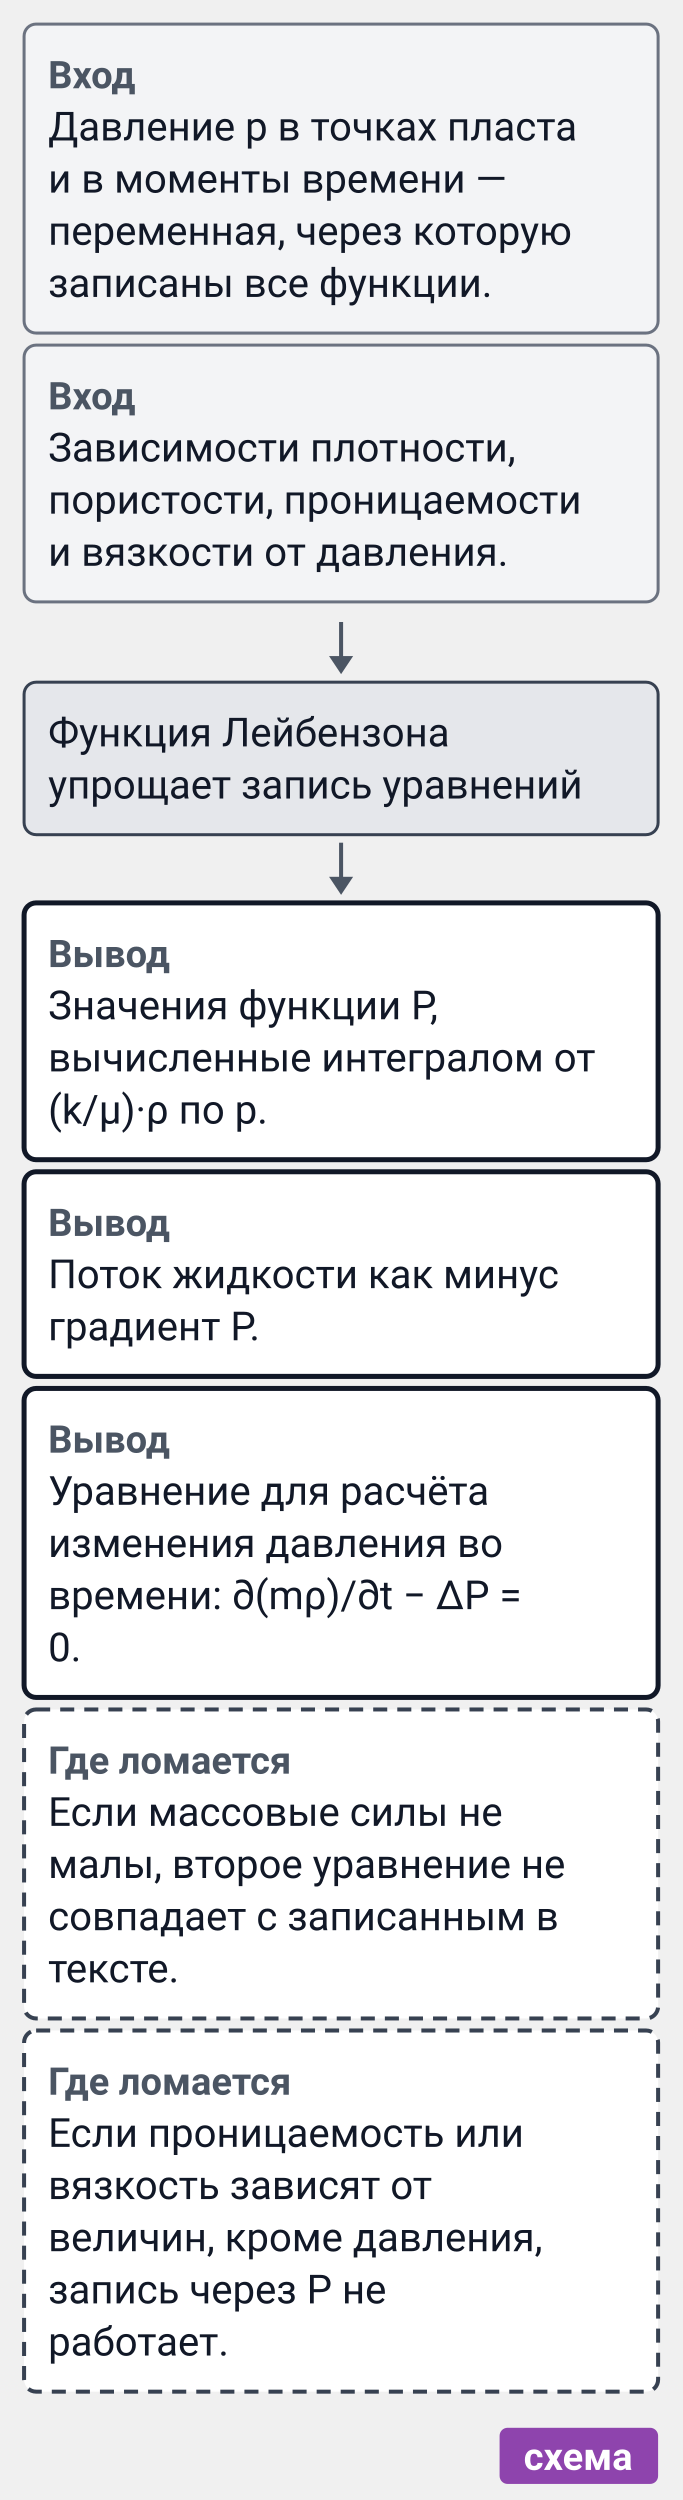
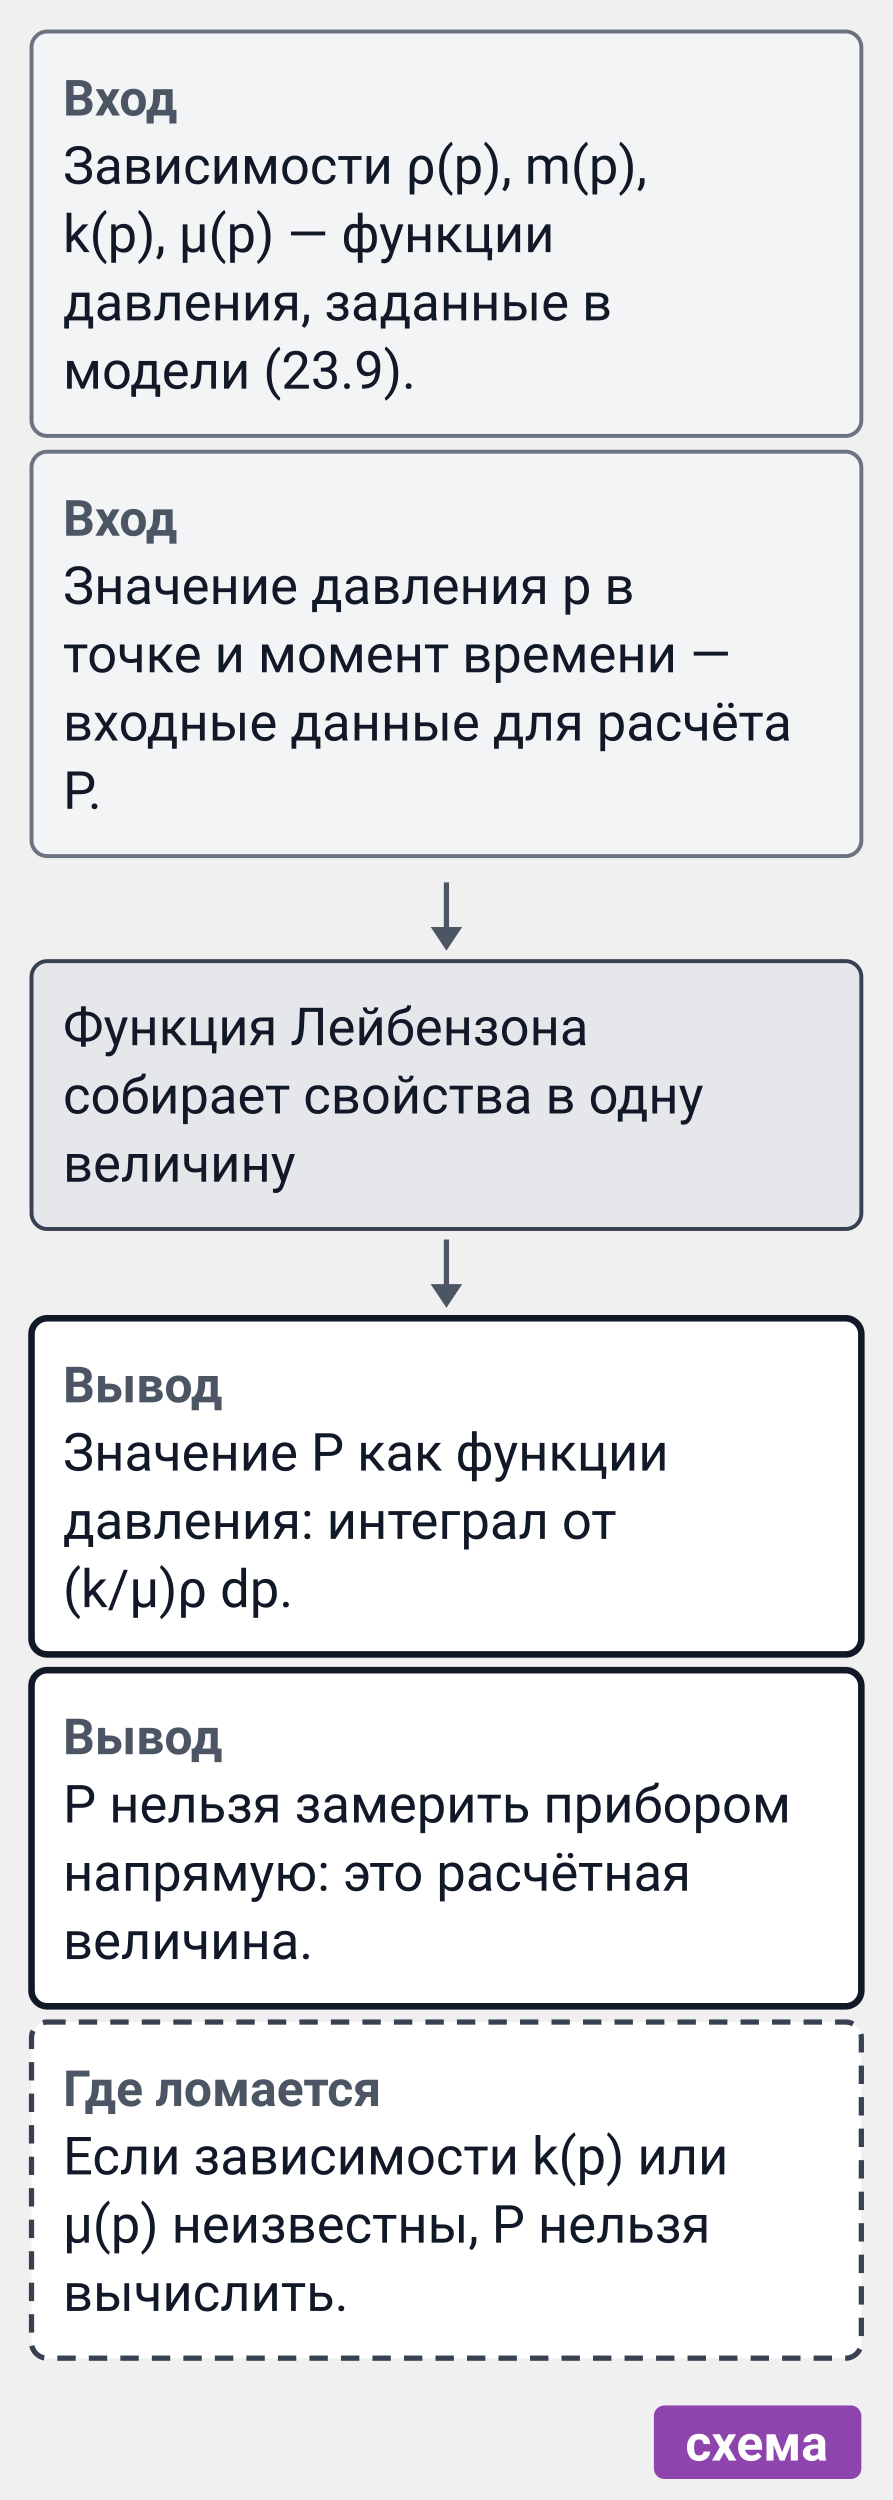
- <svg xmlns="http://www.w3.org/2000/svg" viewBox="0 0 340 1246" role="img" aria-label="Схема шага «Функция Лейбензона упрощает запись уравнений»: что на входе, что получаем и где правило ломается.">
+ <svg xmlns="http://www.w3.org/2000/svg" viewBox="0 0 340 952" role="img" aria-label="Схема шага «Функция Лейбензона собирает свойства в одну величину»: что на входе, что получаем и где правило ломается.">
  <style>.i-in{fill:#F3F4F6;stroke:#6B7280;stroke-width:1.5}.i-out{fill:#FFFFFF;stroke:#111827;stroke-width:2.5}.i-node{fill:#E5E7EB;stroke:#374151;stroke-width:1.5}.i-warn{fill:#FFFFFF;stroke:#374151;stroke-width:2;stroke-dasharray:7 5}.it{fill:#111827;font-size:20px;font-family:system-ui,-apple-system,'Segoe UI',Roboto,sans-serif}.ih{fill:#4B5563;font-size:19px;font-weight:700;font-family:system-ui,-apple-system,'Segoe UI',Roboto,sans-serif}.il{fill:#4B5563;font-size:19px;font-family:system-ui,-apple-system,'Segoe UI',Roboto,sans-serif}.ia{stroke:#4B5563;stroke-width:2}.iah{fill:#4B5563}.ibt{fill:#FFFFFF;font-size:19px;font-weight:700;font-family:system-ui,-apple-system,'Segoe UI',Roboto,sans-serif}.isw{stroke:#6B7280;stroke-width:1.5}</style>
  <rect class="i-in" x="12" y="12" width="316" height="154" rx="6" />
  <text class="ih" x="24" y="44">Вход</text>
-   <text class="it" x="24" y="70">Давление p в точках пласта</text>
-   <text class="it" x="24" y="96">и в моменты времени —</text>
-   <text class="it" x="24" y="122">переменная, через которую</text>
-   <text class="it" x="24" y="148">записаны все функции.</text>
-   <rect class="i-in" x="12" y="172" width="316" height="128" rx="6" />
+   <text class="it" x="24" y="70">Зависимости ρ(p), m(p),</text>
+   <text class="it" x="24" y="96">k(p), μ(p) — функции</text>
+   <text class="it" x="24" y="122">давления, заданные в</text>
+   <text class="it" x="24" y="148">модели (23.9).</text>
+   <rect class="i-in" x="12" y="172" width="316" height="154" rx="6" />
  <text class="ih" x="24" y="204">Вход</text>
-   <text class="it" x="24" y="230">Зависимости плотности,</text>
-   <text class="it" x="24" y="256">пористости, проницаемости</text>
-   <text class="it" x="24" y="282">и вязкости от давления.</text>
-   <line class="ia" x1="170" y1="310" x2="170" y2="330" />
-   <path class="iah" d="M170 336 l-6 -9 h12 z" />
-   <rect class="i-node" x="12" y="340" width="316" height="76" rx="6" />
-   <text class="it" x="24" y="372">Функция Лейбензона</text>
-   <text class="it" x="24" y="398">упрощает запись уравнений</text>
-   <line class="ia" x1="170" y1="420" x2="170" y2="440" />
-   <path class="iah" d="M170 446 l-6 -9 h12 z" />
-   <rect class="i-out" x="12" y="450" width="316" height="128" rx="6" />
-   <text class="ih" x="24" y="482">Вывод</text>
-   <text class="it" x="24" y="508">Значения функции P,</text>
-   <text class="it" x="24" y="534">вычисленные интегралом от</text>
-   <text class="it" x="24" y="560">(k/μ)·ρ по p.</text>
-   <rect class="i-out" x="12" y="584" width="316" height="102" rx="6" />
-   <text class="ih" x="24" y="616">Вывод</text>
-   <text class="it" x="24" y="642">Поток жидкости как минус</text>
-   <text class="it" x="24" y="668">градиент P.</text>
-   <rect class="i-out" x="12" y="692" width="316" height="154" rx="6" />
-   <text class="ih" x="24" y="724">Вывод</text>
-   <text class="it" x="24" y="750">Уравнение для расчёта</text>
-   <text class="it" x="24" y="776">изменения давления во</text>
-   <text class="it" x="24" y="802">времени: ∂(mρ)/∂t − ΔP =</text>
-   <text class="it" x="24" y="828">0.</text>
-   <rect class="i-warn" x="12" y="852" width="316" height="154" rx="6" />
-   <text class="ih" x="24" y="884">Где ломается</text>
-   <text class="it" x="24" y="910">Если массовые силы не</text>
-   <text class="it" x="24" y="936">малы, второе уравнение не</text>
-   <text class="it" x="24" y="962">совпадает с записанным в</text>
-   <text class="it" x="24" y="988">тексте.</text>
-   <rect class="i-warn" x="12" y="1012" width="316" height="180" rx="6" />
-   <text class="ih" x="24" y="1044">Где ломается</text>
-   <text class="it" x="24" y="1070">Если проницаемость или</text>
-   <text class="it" x="24" y="1096">вязкость зависят от</text>
-   <text class="it" x="24" y="1122">величин, кроме давления,</text>
-   <text class="it" x="24" y="1148">запись через P не</text>
-   <text class="it" x="24" y="1174">работает.</text>
-   <rect x="249" y="1210" width="79" height="28" rx="4" fill="#8E44AD" />
-   <text class="ibt" x="261" y="1231">схема</text>
+   <text class="it" x="24" y="230">Значение давления p в</text>
+   <text class="it" x="24" y="256">точке и момент времени —</text>
+   <text class="it" x="24" y="282">входные данные для расчёта</text>
+   <text class="it" x="24" y="308">P.</text>
+   <line class="ia" x1="170" y1="336" x2="170" y2="356" />
+   <path class="iah" d="M170 362 l-6 -9 h12 z" />
+   <rect class="i-node" x="12" y="366" width="316" height="102" rx="6" />
+   <text class="it" x="24" y="398">Функция Лейбензона</text>
+   <text class="it" x="24" y="424">собирает свойства в одну</text>
+   <text class="it" x="24" y="450">величину</text>
+   <line class="ia" x1="170" y1="472" x2="170" y2="492" />
+   <path class="iah" d="M170 498 l-6 -9 h12 z" />
+   <rect class="i-out" x="12" y="502" width="316" height="128" rx="6" />
+   <text class="ih" x="24" y="534">Вывод</text>
+   <text class="it" x="24" y="560">Значение P как функции</text>
+   <text class="it" x="24" y="586">давления: интеграл от</text>
+   <text class="it" x="24" y="612">(k/μ)ρ dp.</text>
+   <rect class="i-out" x="12" y="636" width="316" height="128" rx="6" />
+   <text class="ih" x="24" y="668">Вывод</text>
+   <text class="it" x="24" y="694">P нельзя замерить прибором</text>
+   <text class="it" x="24" y="720">напрямую: это расчётная</text>
+   <text class="it" x="24" y="746">величина.</text>
+   <rect class="i-warn" x="12" y="770" width="316" height="128" rx="6" />
+   <text class="ih" x="24" y="802">Где ломается</text>
+   <text class="it" x="24" y="828">Если зависимости k(p) или</text>
+   <text class="it" x="24" y="854">μ(p) неизвестны, P нельзя</text>
+   <text class="it" x="24" y="880">вычислить.</text>
+   <rect x="249" y="916" width="79" height="28" rx="4" fill="#8E44AD" />
+   <text class="ibt" x="261" y="937">схема</text>
</svg>
